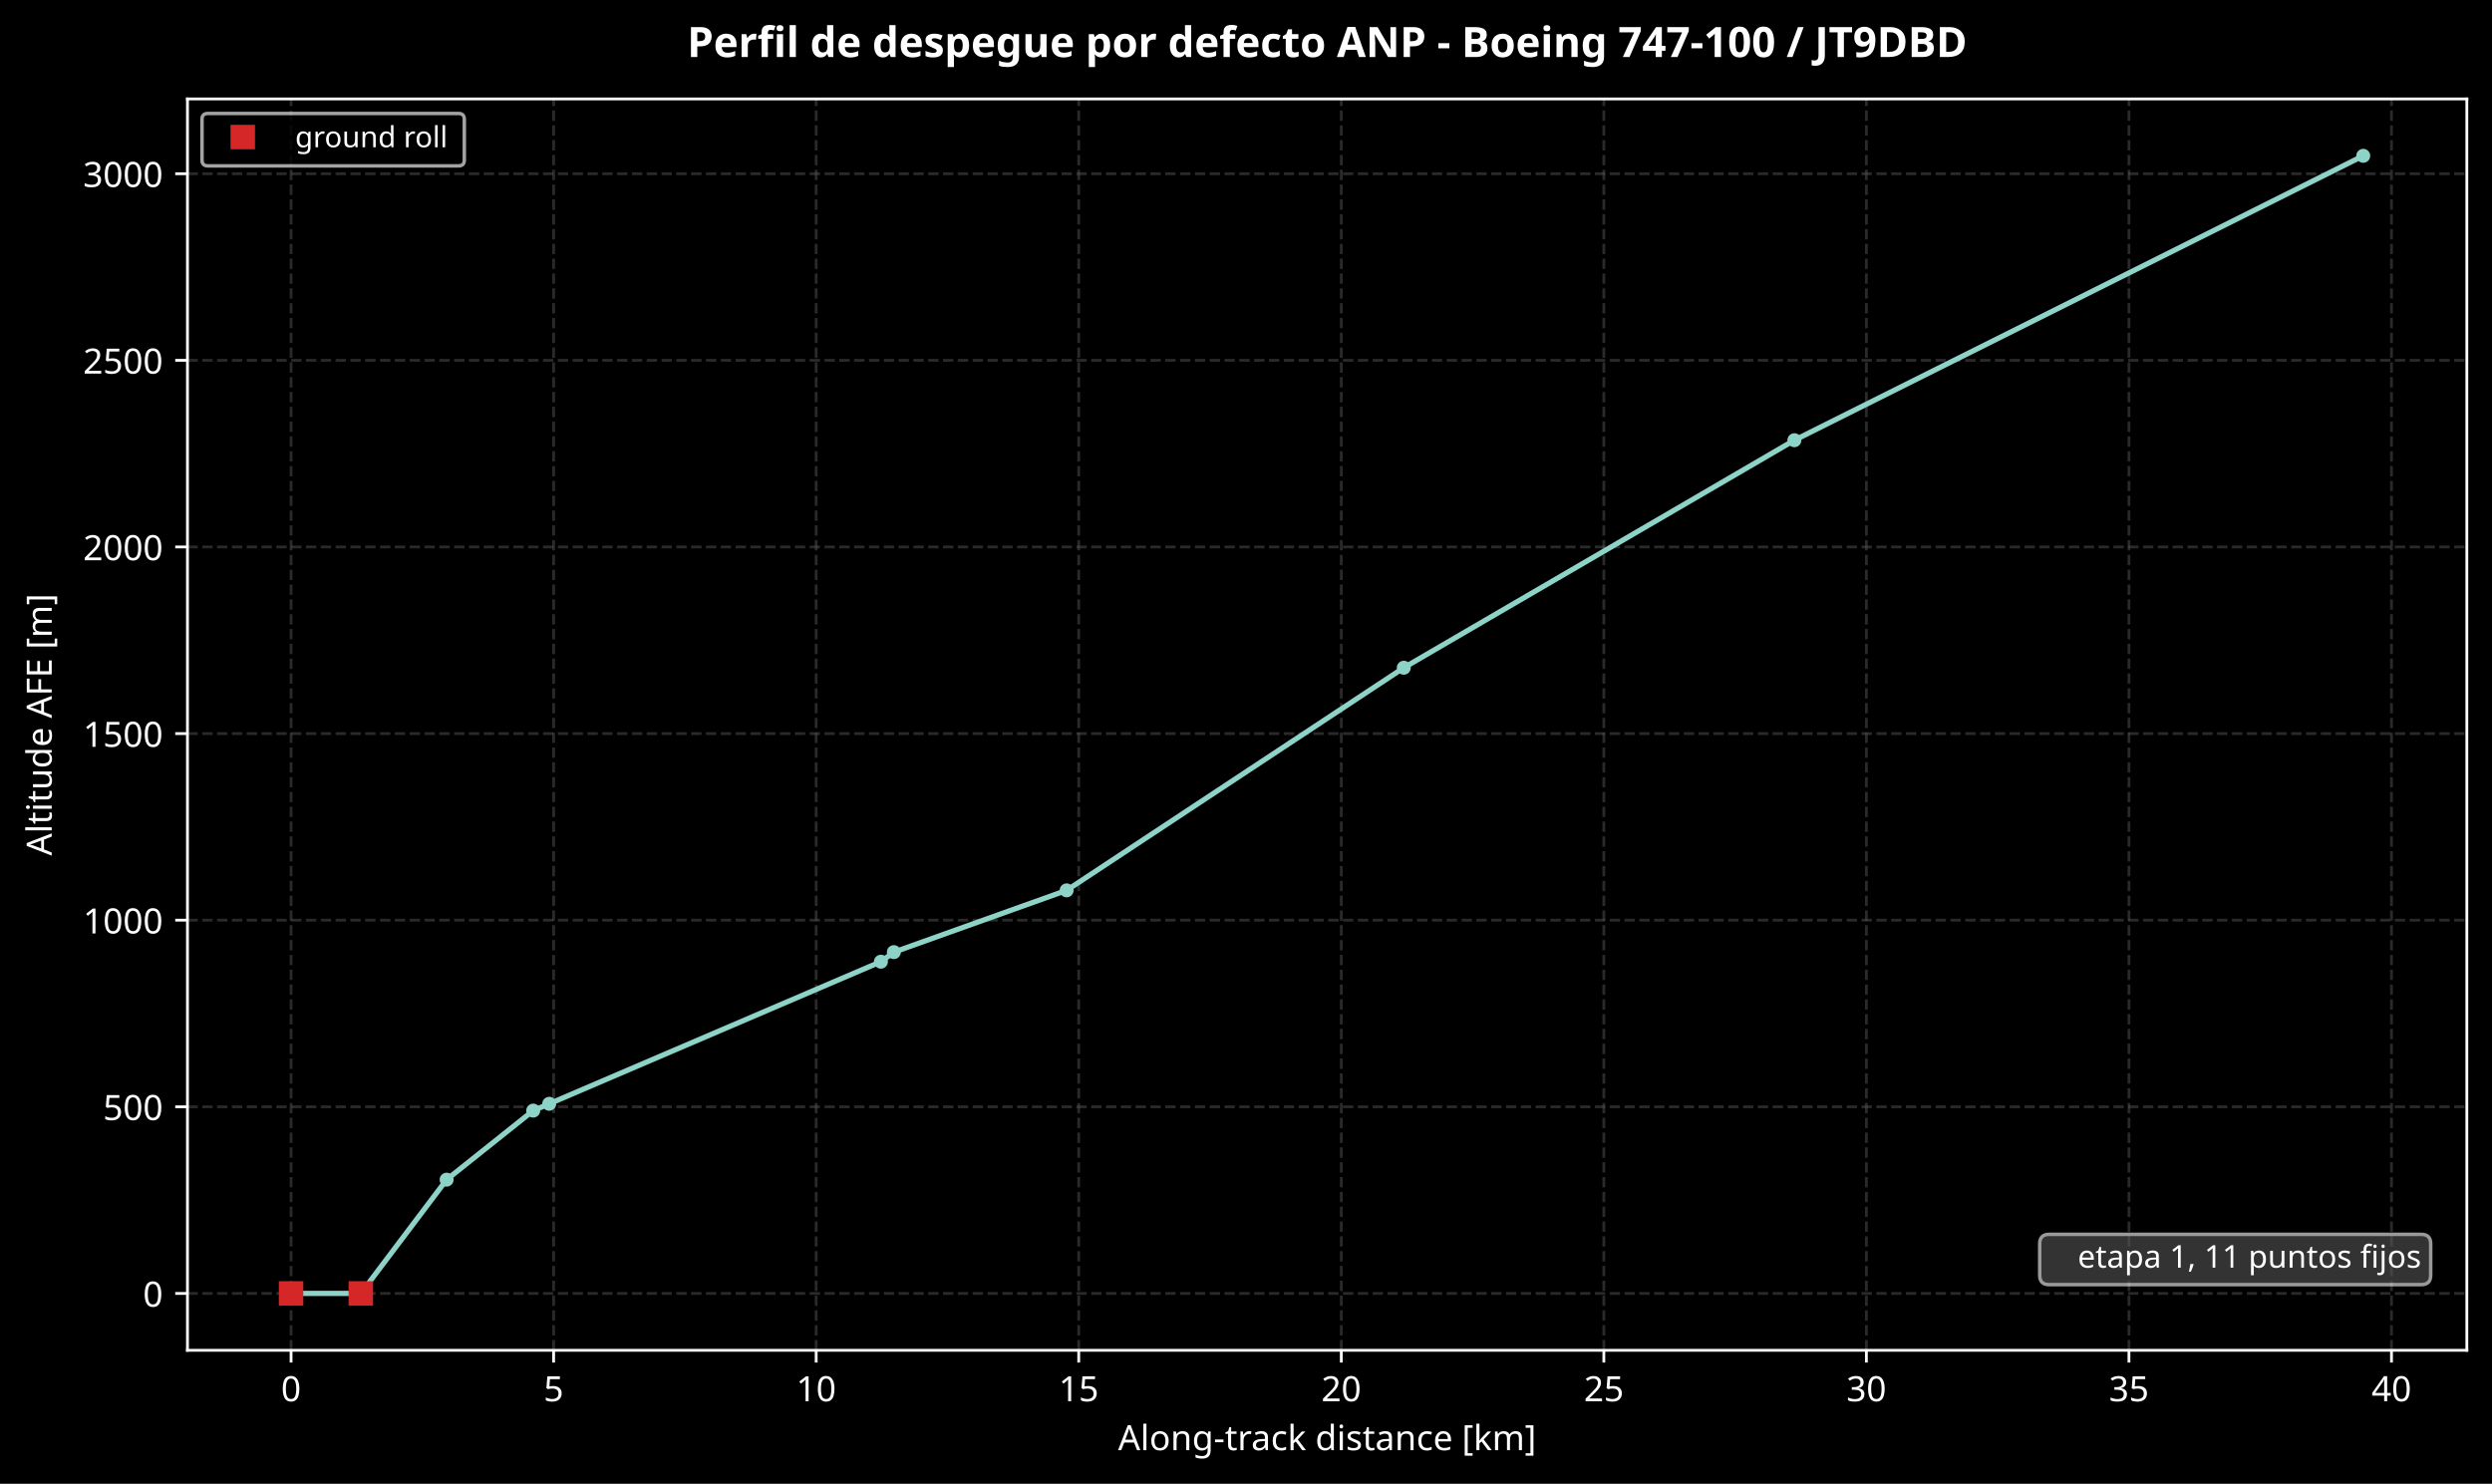
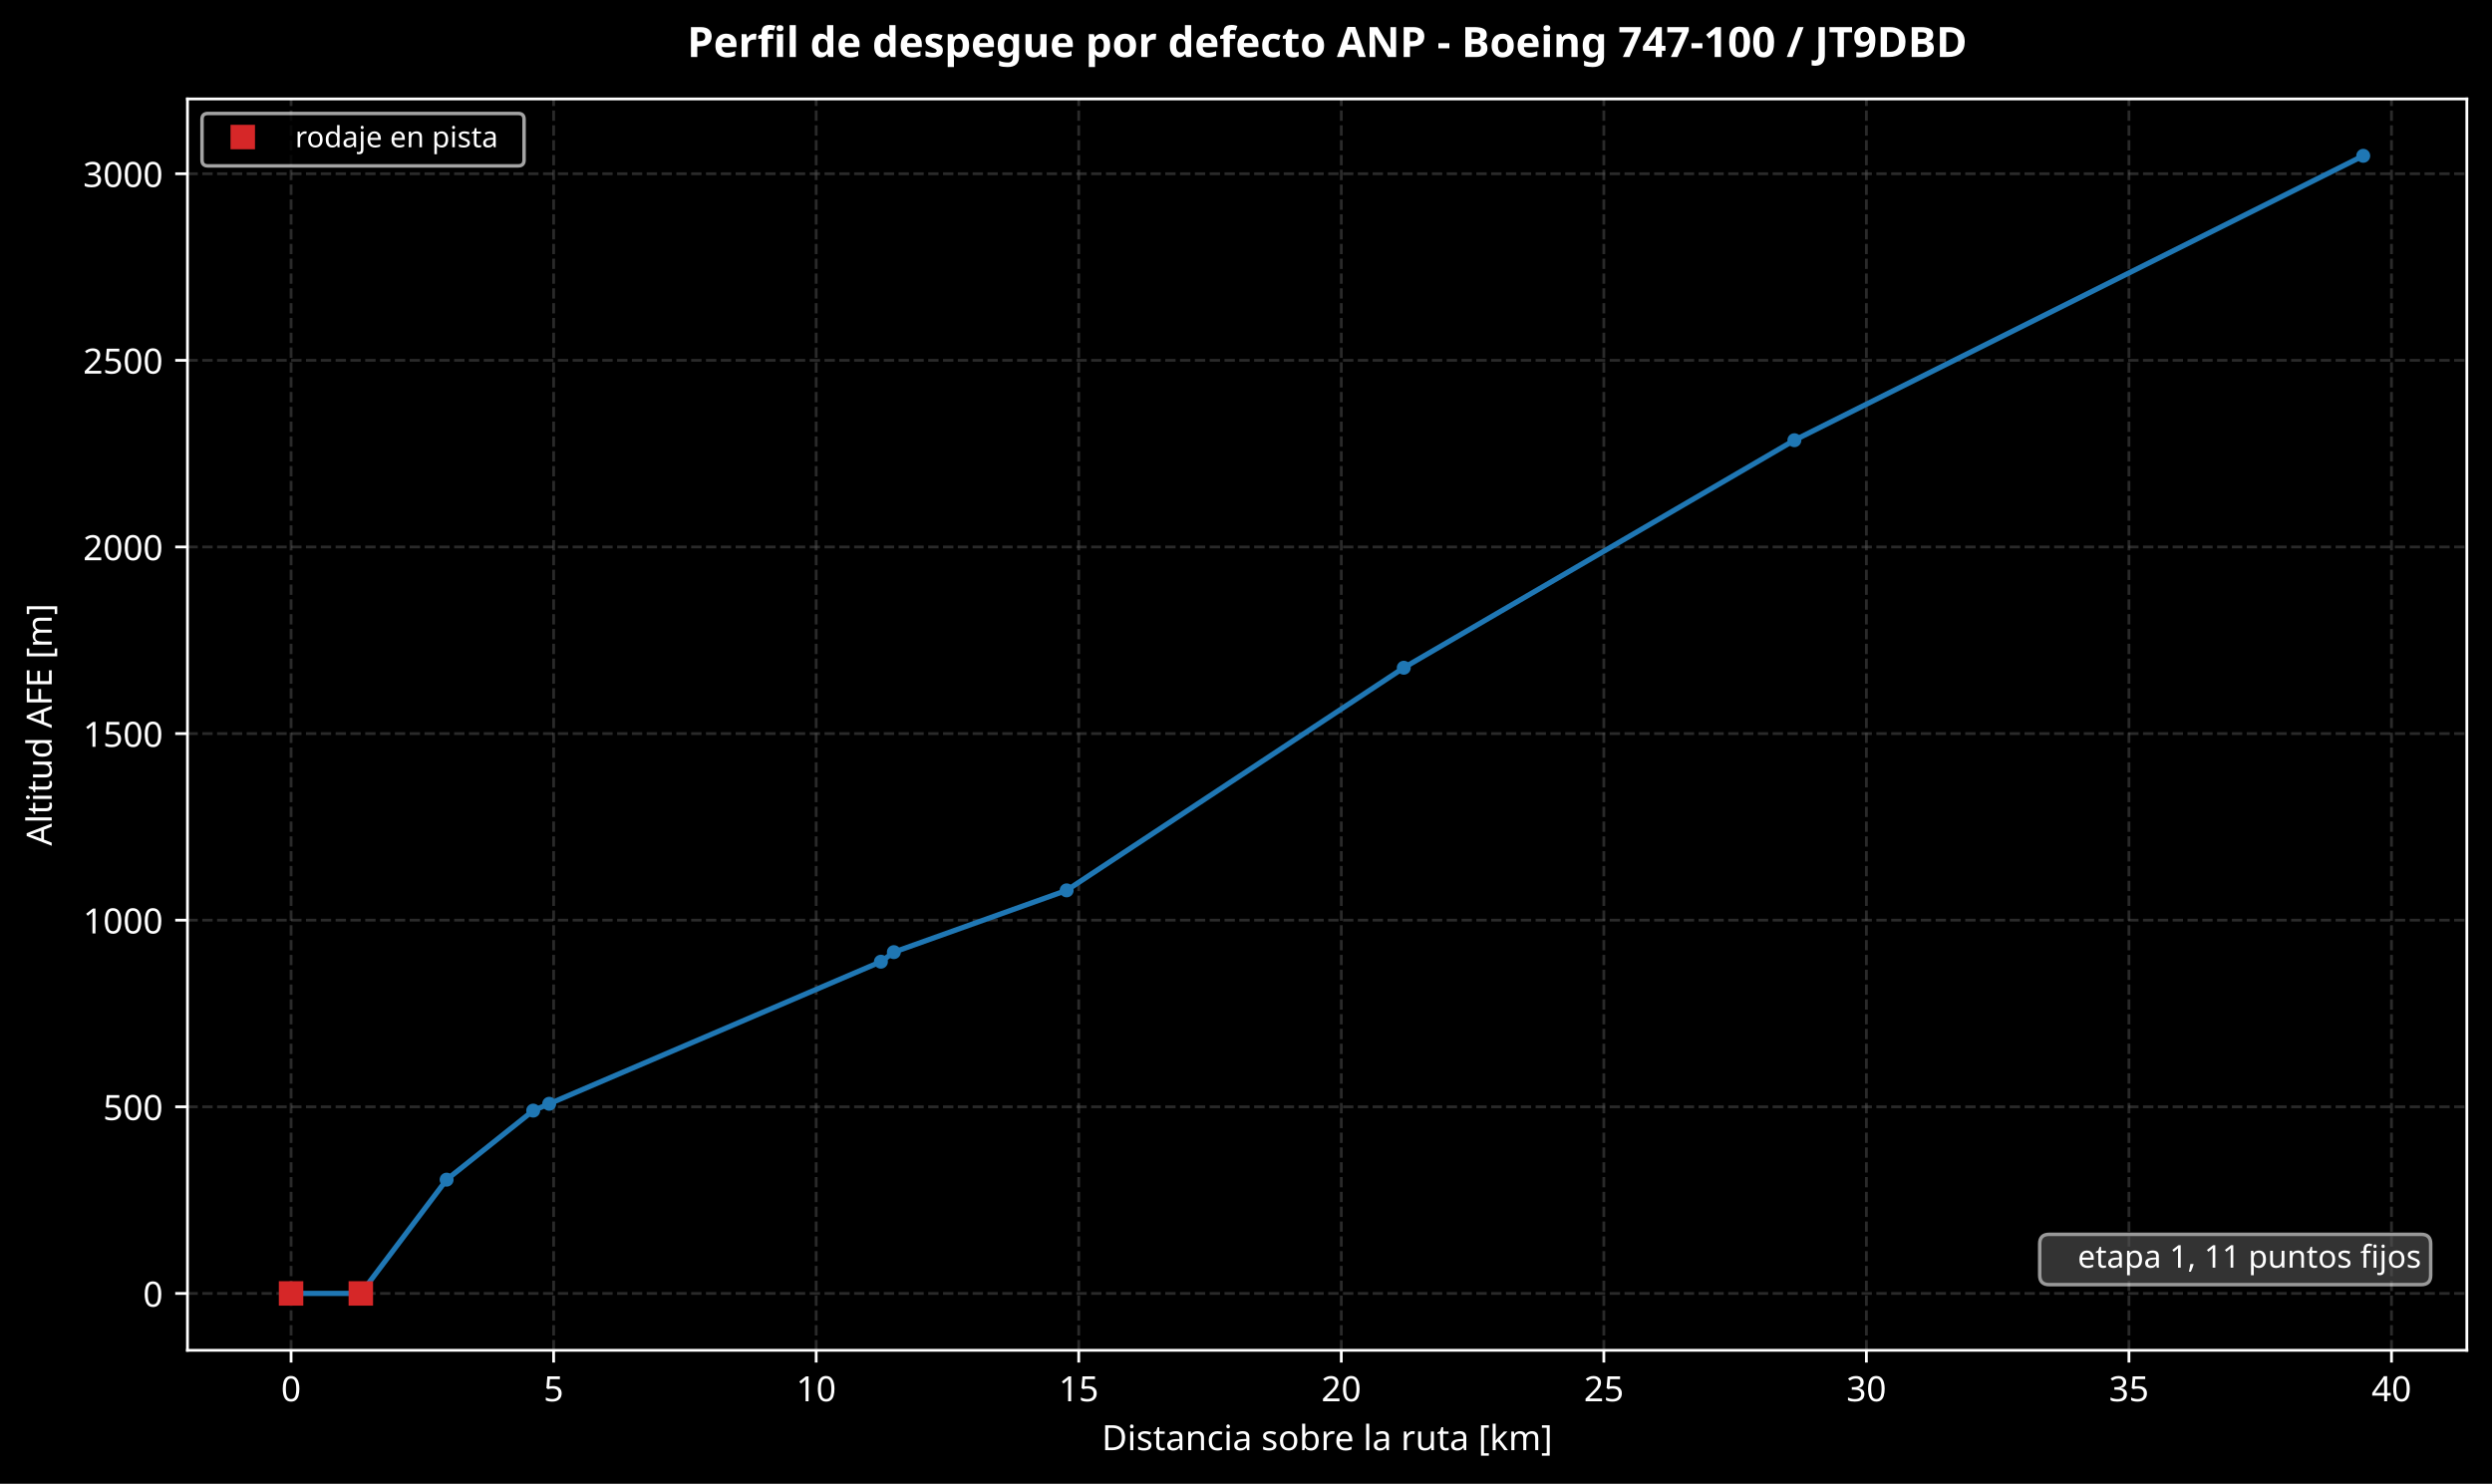
<svg xmlns="http://www.w3.org/2000/svg" xmlns:xlink="http://www.w3.org/1999/xlink" width="713.208pt" height="424.717pt" viewBox="0 0 713.208 424.717" version="1.1">
  <defs>
    <style type="text/css">*{stroke-linejoin: round; stroke-linecap: butt}</style>
  </defs>
  <g id="figure_1">
    <g id="patch_1">
      <path d="M 0 424.717  L 713.208 424.717  L 713.208 0  L 0 0  z " />
    </g>
    <g id="axes_1">
      <g id="patch_2">
        <path d="M 53.651 386.516  L 706.008 386.516  L 706.008 28.318  L 53.651 28.318  z " />
      </g>
      <g id="matplotlib.axis_1">
        <g id="xtick_1">
          <g id="line2d_1">
            <path d="M 83.303 386.516  L 83.303 28.318  " clip-path="url(#p145b06fc32)" style="fill: none; stroke-dasharray: 2.96,1.28; stroke-dashoffset: 0; stroke: #555555; stroke-opacity: 0.5; stroke-width: 0.8" />
          </g>
          <g id="line2d_2">
            <defs>
              <path id="m8d14ee1197" d="M 0 0  L 0 3.5  " style="stroke: #ffffff; stroke-width: 0.8" />
            </defs>
            <g>
              <use xlink:href="#m8d14ee1197" x="83.303" y="386.516" style="fill: #ffffff; stroke: #ffffff; stroke-width: 0.8" />
            </g>
          </g>
          <g id="text_1">
            <text style="font-size: 10px; font-family: sans-serif; text-anchor: middle; fill: #ffffff" x="83.303" y="401.113" transform="rotate(-0 83.3034 401.1134)">0</text>
          </g>
        </g>
        <g id="xtick_2">
          <g id="line2d_3">
            <path d="M 158.446 386.516  L 158.446 28.318  " clip-path="url(#p145b06fc32)" style="fill: none; stroke-dasharray: 2.96,1.28; stroke-dashoffset: 0; stroke: #555555; stroke-opacity: 0.5; stroke-width: 0.8" />
          </g>
          <g id="line2d_4">
            <g>
              <use xlink:href="#m8d14ee1197" x="158.446" y="386.516" style="fill: #ffffff; stroke: #ffffff; stroke-width: 0.8" />
            </g>
          </g>
          <g id="text_2">
            <text style="font-size: 10px; font-family: sans-serif; text-anchor: middle; fill: #ffffff" x="158.446" y="401.113" transform="rotate(-0 158.4459 401.1134)">5</text>
          </g>
        </g>
        <g id="xtick_3">
          <g id="line2d_5">
            <path d="M 233.588 386.516  L 233.588 28.318  " clip-path="url(#p145b06fc32)" style="fill: none; stroke-dasharray: 2.96,1.28; stroke-dashoffset: 0; stroke: #555555; stroke-opacity: 0.5; stroke-width: 0.8" />
          </g>
          <g id="line2d_6">
            <g>
              <use xlink:href="#m8d14ee1197" x="233.588" y="386.516" style="fill: #ffffff; stroke: #ffffff; stroke-width: 0.8" />
            </g>
          </g>
          <g id="text_3">
            <text style="font-size: 10px; font-family: sans-serif; text-anchor: middle; fill: #ffffff" x="233.588" y="401.113" transform="rotate(-0 233.5884 401.1134)">10</text>
          </g>
        </g>
        <g id="xtick_4">
          <g id="line2d_7">
            <path d="M 308.731 386.516  L 308.731 28.318  " clip-path="url(#p145b06fc32)" style="fill: none; stroke-dasharray: 2.96,1.28; stroke-dashoffset: 0; stroke: #555555; stroke-opacity: 0.5; stroke-width: 0.8" />
          </g>
          <g id="line2d_8">
            <g>
              <use xlink:href="#m8d14ee1197" x="308.731" y="386.516" style="fill: #ffffff; stroke: #ffffff; stroke-width: 0.8" />
            </g>
          </g>
          <g id="text_4">
            <text style="font-size: 10px; font-family: sans-serif; text-anchor: middle; fill: #ffffff" x="308.731" y="401.113" transform="rotate(-0 308.7309 401.1134)">15</text>
          </g>
        </g>
        <g id="xtick_5">
          <g id="line2d_9">
            <path d="M 383.873 386.516  L 383.873 28.318  " clip-path="url(#p145b06fc32)" style="fill: none; stroke-dasharray: 2.96,1.28; stroke-dashoffset: 0; stroke: #555555; stroke-opacity: 0.5; stroke-width: 0.8" />
          </g>
          <g id="line2d_10">
            <g>
              <use xlink:href="#m8d14ee1197" x="383.873" y="386.516" style="fill: #ffffff; stroke: #ffffff; stroke-width: 0.8" />
            </g>
          </g>
          <g id="text_5">
            <text style="font-size: 10px; font-family: sans-serif; text-anchor: middle; fill: #ffffff" x="383.873" y="401.113" transform="rotate(-0 383.8734 401.1134)">20</text>
          </g>
        </g>
        <g id="xtick_6">
          <g id="line2d_11">
            <path d="M 459.016 386.516  L 459.016 28.318  " clip-path="url(#p145b06fc32)" style="fill: none; stroke-dasharray: 2.96,1.28; stroke-dashoffset: 0; stroke: #555555; stroke-opacity: 0.5; stroke-width: 0.8" />
          </g>
          <g id="line2d_12">
            <g>
              <use xlink:href="#m8d14ee1197" x="459.016" y="386.516" style="fill: #ffffff; stroke: #ffffff; stroke-width: 0.8" />
            </g>
          </g>
          <g id="text_6">
            <text style="font-size: 10px; font-family: sans-serif; text-anchor: middle; fill: #ffffff" x="459.016" y="401.113" transform="rotate(-0 459.0159 401.1134)">25</text>
          </g>
        </g>
        <g id="xtick_7">
          <g id="line2d_13">
            <path d="M 534.158 386.516  L 534.158 28.318  " clip-path="url(#p145b06fc32)" style="fill: none; stroke-dasharray: 2.96,1.28; stroke-dashoffset: 0; stroke: #555555; stroke-opacity: 0.5; stroke-width: 0.8" />
          </g>
          <g id="line2d_14">
            <g>
              <use xlink:href="#m8d14ee1197" x="534.158" y="386.516" style="fill: #ffffff; stroke: #ffffff; stroke-width: 0.8" />
            </g>
          </g>
          <g id="text_7">
            <text style="font-size: 10px; font-family: sans-serif; text-anchor: middle; fill: #ffffff" x="534.158" y="401.113" transform="rotate(-0 534.1584 401.1134)">30</text>
          </g>
        </g>
        <g id="xtick_8">
          <g id="line2d_15">
            <path d="M 609.301 386.516  L 609.301 28.318  " clip-path="url(#p145b06fc32)" style="fill: none; stroke-dasharray: 2.96,1.28; stroke-dashoffset: 0; stroke: #555555; stroke-opacity: 0.5; stroke-width: 0.8" />
          </g>
          <g id="line2d_16">
            <g>
              <use xlink:href="#m8d14ee1197" x="609.301" y="386.516" style="fill: #ffffff; stroke: #ffffff; stroke-width: 0.8" />
            </g>
          </g>
          <g id="text_8">
            <text style="font-size: 10px; font-family: sans-serif; text-anchor: middle; fill: #ffffff" x="609.301" y="401.113" transform="rotate(-0 609.301 401.1134)">35</text>
          </g>
        </g>
        <g id="xtick_9">
          <g id="line2d_17">
            <path d="M 684.443 386.516  L 684.443 28.318  " clip-path="url(#p145b06fc32)" style="fill: none; stroke-dasharray: 2.96,1.28; stroke-dashoffset: 0; stroke: #555555; stroke-opacity: 0.5; stroke-width: 0.8" />
          </g>
          <g id="line2d_18">
            <g>
              <use xlink:href="#m8d14ee1197" x="684.443" y="386.516" style="fill: #ffffff; stroke: #ffffff; stroke-width: 0.8" />
            </g>
          </g>
          <g id="text_9">
            <text style="font-size: 10px; font-family: sans-serif; text-anchor: middle; fill: #ffffff" x="684.443" y="401.113" transform="rotate(-0 684.4435 401.1134)">40</text>
          </g>
        </g>
        <g id="text_10">
-           <text style="font-size: 10px; font-family: sans-serif; text-anchor: middle; fill: #ffffff" x="379.83" y="415.114" transform="rotate(-0 379.8296 415.1142)">Along-track distance [km]</text>
+           <text style="font-size: 10px; font-family: sans-serif; text-anchor: middle; fill: #ffffff" x="379.83" y="415.114" transform="rotate(-0 379.8296 415.1142)">Distancia sobre la ruta [km]</text>
        </g>
      </g>
      <g id="matplotlib.axis_2">
        <g id="ytick_1">
          <g id="line2d_19">
            <path d="M 53.651 370.234  L 706.008 370.234  " clip-path="url(#p145b06fc32)" style="fill: none; stroke-dasharray: 2.96,1.28; stroke-dashoffset: 0; stroke: #555555; stroke-opacity: 0.5; stroke-width: 0.8" />
          </g>
          <g id="line2d_20">
            <defs>
              <path id="m5e07181663" d="M 0 0  L -3.5 0  " style="stroke: #ffffff; stroke-width: 0.8" />
            </defs>
            <g>
              <use xlink:href="#m5e07181663" x="53.651" y="370.234" style="fill: #ffffff; stroke: #ffffff; stroke-width: 0.8" />
            </g>
          </g>
          <g id="text_11">
            <text style="font-size: 10px; font-family: sans-serif; text-anchor: end; fill: #ffffff" x="46.651" y="374.033" transform="rotate(-0 46.65078 374.0329)">0</text>
          </g>
        </g>
        <g id="ytick_2">
          <g id="line2d_21">
            <path d="M 53.651 316.816  L 706.008 316.816  " clip-path="url(#p145b06fc32)" style="fill: none; stroke-dasharray: 2.96,1.28; stroke-dashoffset: 0; stroke: #555555; stroke-opacity: 0.5; stroke-width: 0.8" />
          </g>
          <g id="line2d_22">
            <g>
              <use xlink:href="#m5e07181663" x="53.651" y="316.816" style="fill: #ffffff; stroke: #ffffff; stroke-width: 0.8" />
            </g>
          </g>
          <g id="text_12">
            <text style="font-size: 10px; font-family: sans-serif; text-anchor: end; fill: #ffffff" x="46.651" y="320.615" transform="rotate(-0 46.65078 320.6152)">500</text>
          </g>
        </g>
        <g id="ytick_3">
          <g id="line2d_23">
            <path d="M 53.651 263.399  L 706.008 263.399  " clip-path="url(#p145b06fc32)" style="fill: none; stroke-dasharray: 2.96,1.28; stroke-dashoffset: 0; stroke: #555555; stroke-opacity: 0.5; stroke-width: 0.8" />
          </g>
          <g id="line2d_24">
            <g>
              <use xlink:href="#m5e07181663" x="53.651" y="263.399" style="fill: #ffffff; stroke: #ffffff; stroke-width: 0.8" />
            </g>
          </g>
          <g id="text_13">
            <text style="font-size: 10px; font-family: sans-serif; text-anchor: end; fill: #ffffff" x="46.651" y="267.198" transform="rotate(-0 46.65078 267.1975)">1000</text>
          </g>
        </g>
        <g id="ytick_4">
          <g id="line2d_25">
            <path d="M 53.651 209.981  L 706.008 209.981  " clip-path="url(#p145b06fc32)" style="fill: none; stroke-dasharray: 2.96,1.28; stroke-dashoffset: 0; stroke: #555555; stroke-opacity: 0.5; stroke-width: 0.8" />
          </g>
          <g id="line2d_26">
            <g>
              <use xlink:href="#m5e07181663" x="53.651" y="209.981" style="fill: #ffffff; stroke: #ffffff; stroke-width: 0.8" />
            </g>
          </g>
          <g id="text_14">
            <text style="font-size: 10px; font-family: sans-serif; text-anchor: end; fill: #ffffff" x="46.651" y="213.78" transform="rotate(-0 46.65078 213.7798)">1500</text>
          </g>
        </g>
        <g id="ytick_5">
          <g id="line2d_27">
            <path d="M 53.651 156.563  L 706.008 156.563  " clip-path="url(#p145b06fc32)" style="fill: none; stroke-dasharray: 2.96,1.28; stroke-dashoffset: 0; stroke: #555555; stroke-opacity: 0.5; stroke-width: 0.8" />
          </g>
          <g id="line2d_28">
            <g>
              <use xlink:href="#m5e07181663" x="53.651" y="156.563" style="fill: #ffffff; stroke: #ffffff; stroke-width: 0.8" />
            </g>
          </g>
          <g id="text_15">
            <text style="font-size: 10px; font-family: sans-serif; text-anchor: end; fill: #ffffff" x="46.651" y="160.362" transform="rotate(-0 46.65078 160.3621)">2000</text>
          </g>
        </g>
        <g id="ytick_6">
          <g id="line2d_29">
            <path d="M 53.651 103.146  L 706.008 103.146  " clip-path="url(#p145b06fc32)" style="fill: none; stroke-dasharray: 2.96,1.28; stroke-dashoffset: 0; stroke: #555555; stroke-opacity: 0.5; stroke-width: 0.8" />
          </g>
          <g id="line2d_30">
            <g>
              <use xlink:href="#m5e07181663" x="53.651" y="103.146" style="fill: #ffffff; stroke: #ffffff; stroke-width: 0.8" />
            </g>
          </g>
          <g id="text_16">
            <text style="font-size: 10px; font-family: sans-serif; text-anchor: end; fill: #ffffff" x="46.651" y="106.944" transform="rotate(-0 46.65078 106.9445)">2500</text>
          </g>
        </g>
        <g id="ytick_7">
          <g id="line2d_31">
            <path d="M 53.651 49.728  L 706.008 49.728  " clip-path="url(#p145b06fc32)" style="fill: none; stroke-dasharray: 2.96,1.28; stroke-dashoffset: 0; stroke: #555555; stroke-opacity: 0.5; stroke-width: 0.8" />
          </g>
          <g id="line2d_32">
            <g>
              <use xlink:href="#m5e07181663" x="53.651" y="49.728" style="fill: #ffffff; stroke: #ffffff; stroke-width: 0.8" />
            </g>
          </g>
          <g id="text_17">
            <text style="font-size: 10px; font-family: sans-serif; text-anchor: end; fill: #ffffff" x="46.651" y="53.527" transform="rotate(-0 46.65078 53.52676)">3000</text>
          </g>
        </g>
        <g id="text_18">
-           <text style="font-size: 10px; font-family: sans-serif; text-anchor: middle; fill: #ffffff" x="14.798" y="207.417" transform="rotate(-90 14.79844 207.417)">Altitude AFE [m]</text>
+           <text style="font-size: 10px; font-family: sans-serif; text-anchor: middle; fill: #ffffff" x="14.798" y="207.417" transform="rotate(-90 14.79844 207.417)">Altitud AFE [m]</text>
        </g>
      </g>
      <g id="line2d_33">
-         <path d="M 83.303 370.234  L 103.266 370.234  L 127.823 337.671  L 152.605 317.905  L 157.185 315.951  L 252.115 275.279  L 255.821 272.544  L 305.27 254.862  L 401.762 191.135  L 513.554 126.008  L 676.356 44.6  " clip-path="url(#p145b06fc32)" style="fill: none; stroke: #8dd3c7; stroke-width: 1.5; stroke-linecap: square" />
+         <path d="M 83.303 370.234  L 103.266 370.234  L 127.823 337.671  L 152.605 317.905  L 157.185 315.951  L 252.115 275.279  L 255.821 272.544  L 305.27 254.862  L 401.762 191.135  L 513.554 126.008  L 676.356 44.6  " clip-path="url(#p145b06fc32)" style="fill: none; stroke: #1f77b4; stroke-width: 1.5; stroke-linecap: square" />
        <defs>
-           <path id="m08d97afdbe" d="M 0 1.5  C 0.398 1.5 0.779 1.342 1.061 1.061  C 1.342 0.779 1.5 0.398 1.5 0  C 1.5 -0.398 1.342 -0.779 1.061 -1.061  C 0.779 -1.342 0.398 -1.5 0 -1.5  C -0.398 -1.5 -0.779 -1.342 -1.061 -1.061  C -1.342 -0.779 -1.5 -0.398 -1.5 0  C -1.5 0.398 -1.342 0.779 -1.061 1.061  C -0.779 1.342 -0.398 1.5 0 1.5  z " style="stroke: #8dd3c7" />
+           <path id="m6a7671b2ea" d="M 0 1.5  C 0.398 1.5 0.779 1.342 1.061 1.061  C 1.342 0.779 1.5 0.398 1.5 0  C 1.5 -0.398 1.342 -0.779 1.061 -1.061  C 0.779 -1.342 0.398 -1.5 0 -1.5  C -0.398 -1.5 -0.779 -1.342 -1.061 -1.061  C -1.342 -0.779 -1.5 -0.398 -1.5 0  C -1.5 0.398 -1.342 0.779 -1.061 1.061  C -0.779 1.342 -0.398 1.5 0 1.5  z " style="stroke: #1f77b4" />
        </defs>
        <g clip-path="url(#p145b06fc32)">
-           <use xlink:href="#m08d97afdbe" x="83.303" y="370.234" style="fill: #8dd3c7; stroke: #8dd3c7" />
-           <use xlink:href="#m08d97afdbe" x="103.266" y="370.234" style="fill: #8dd3c7; stroke: #8dd3c7" />
-           <use xlink:href="#m08d97afdbe" x="127.823" y="337.671" style="fill: #8dd3c7; stroke: #8dd3c7" />
-           <use xlink:href="#m08d97afdbe" x="152.605" y="317.905" style="fill: #8dd3c7; stroke: #8dd3c7" />
-           <use xlink:href="#m08d97afdbe" x="157.185" y="315.951" style="fill: #8dd3c7; stroke: #8dd3c7" />
-           <use xlink:href="#m08d97afdbe" x="252.115" y="275.279" style="fill: #8dd3c7; stroke: #8dd3c7" />
-           <use xlink:href="#m08d97afdbe" x="255.821" y="272.544" style="fill: #8dd3c7; stroke: #8dd3c7" />
-           <use xlink:href="#m08d97afdbe" x="305.27" y="254.862" style="fill: #8dd3c7; stroke: #8dd3c7" />
-           <use xlink:href="#m08d97afdbe" x="401.762" y="191.135" style="fill: #8dd3c7; stroke: #8dd3c7" />
-           <use xlink:href="#m08d97afdbe" x="513.554" y="126.008" style="fill: #8dd3c7; stroke: #8dd3c7" />
-           <use xlink:href="#m08d97afdbe" x="676.356" y="44.6" style="fill: #8dd3c7; stroke: #8dd3c7" />
+           <use xlink:href="#m6a7671b2ea" x="83.303" y="370.234" style="fill: #1f77b4; stroke: #1f77b4" />
+           <use xlink:href="#m6a7671b2ea" x="103.266" y="370.234" style="fill: #1f77b4; stroke: #1f77b4" />
+           <use xlink:href="#m6a7671b2ea" x="127.823" y="337.671" style="fill: #1f77b4; stroke: #1f77b4" />
+           <use xlink:href="#m6a7671b2ea" x="152.605" y="317.905" style="fill: #1f77b4; stroke: #1f77b4" />
+           <use xlink:href="#m6a7671b2ea" x="157.185" y="315.951" style="fill: #1f77b4; stroke: #1f77b4" />
+           <use xlink:href="#m6a7671b2ea" x="252.115" y="275.279" style="fill: #1f77b4; stroke: #1f77b4" />
+           <use xlink:href="#m6a7671b2ea" x="255.821" y="272.544" style="fill: #1f77b4; stroke: #1f77b4" />
+           <use xlink:href="#m6a7671b2ea" x="305.27" y="254.862" style="fill: #1f77b4; stroke: #1f77b4" />
+           <use xlink:href="#m6a7671b2ea" x="401.762" y="191.135" style="fill: #1f77b4; stroke: #1f77b4" />
+           <use xlink:href="#m6a7671b2ea" x="513.554" y="126.008" style="fill: #1f77b4; stroke: #1f77b4" />
+           <use xlink:href="#m6a7671b2ea" x="676.356" y="44.6" style="fill: #1f77b4; stroke: #1f77b4" />
        </g>
      </g>
      <g id="line2d_34">
        <defs>
          <path id="mc3df89cc81" d="M -3 3  L 3 3  L 3 -3  L -3 -3  z " style="stroke: #d62728; stroke-linejoin: miter" />
        </defs>
        <g clip-path="url(#p145b06fc32)">
          <use xlink:href="#mc3df89cc81" x="83.303" y="370.234" style="fill: #d62728; stroke: #d62728; stroke-linejoin: miter" />
          <use xlink:href="#mc3df89cc81" x="103.266" y="370.234" style="fill: #d62728; stroke: #d62728; stroke-linejoin: miter" />
        </g>
      </g>
      <g id="patch_3">
        <path d="M 53.651 386.516  L 53.651 28.318  " style="fill: none; stroke: #ffffff; stroke-width: 0.8; stroke-linejoin: miter; stroke-linecap: square" />
      </g>
      <g id="patch_4">
        <path d="M 706.008 386.516  L 706.008 28.318  " style="fill: none; stroke: #ffffff; stroke-width: 0.8; stroke-linejoin: miter; stroke-linecap: square" />
      </g>
      <g id="patch_5">
        <path d="M 53.651 386.516  L 706.008 386.516  " style="fill: none; stroke: #ffffff; stroke-width: 0.8; stroke-linejoin: miter; stroke-linecap: square" />
      </g>
      <g id="patch_6">
        <path d="M 53.651 28.318  L 706.008 28.318  " style="fill: none; stroke: #ffffff; stroke-width: 0.8; stroke-linejoin: miter; stroke-linecap: square" />
      </g>
      <g id="text_19">
        <g id="patch_7">
          <path d="M 586.462 367.724  L 692.961 367.724  Q 695.661 367.724 695.661 365.024  L 695.661 356.023  Q 695.661 353.323 692.961 353.323  L 586.462 353.323  Q 583.762 353.323 583.762 356.023  L 583.762 365.024  Q 583.762 367.724 586.462 367.724  z " style="fill: #555555; opacity: 0.6; stroke: #ffffff; stroke-linejoin: miter" />
        </g>
        <text style="font-size: 9px; font-family: sans-serif; text-anchor: end; fill: #ffffff" x="692.961" y="362.862" transform="rotate(-0 692.9613 362.8618)">etapa 1, 11 puntos fijos</text>
      </g>
      <g id="text_20">
        <text style="font-weight: 700; font-size: 12px; font-family: sans-serif; text-anchor: middle; fill: #ffffff" x="379.83" y="16.318" transform="rotate(-0 379.8296 16.31812)">Perfil de despegue por defecto ANP - Boeing 747-100 / JT9DBD</text>
      </g>
      <g id="legend_1">
        <g id="patch_8">
-           <path d="M 59.482 47.478  L 131.224 47.478  Q 132.89 47.478 132.89 45.812  L 132.89 34.149  Q 132.89 32.483 131.224 32.483  L 59.482 32.483  Q 57.816 32.483 57.816 34.149  L 57.816 45.812  Q 57.816 47.478 59.482 47.478  z " style="opacity: 0.8; stroke: #cccccc; stroke-linejoin: miter" />
+           <path d="M 59.482 47.478  L 148.32 47.478  Q 149.986 47.478 149.986 45.812  L 149.986 34.149  Q 149.986 32.483 148.32 32.483  L 59.482 32.483  Q 57.816 32.483 57.816 34.149  L 57.816 45.812  Q 57.816 47.478 59.482 47.478  z " style="opacity: 0.8; stroke: #cccccc; stroke-linejoin: miter" />
        </g>
        <g id="line2d_35">
          <g>
            <use xlink:href="#mc3df89cc81" x="69.478" y="39.229" style="fill: #d62728; stroke: #d62728; stroke-linejoin: miter" />
          </g>
        </g>
        <g id="text_21">
-           <text style="font-size: 8.33px; font-family: sans-serif; text-anchor: start; fill: #ffffff" x="84.472" y="42.145" transform="rotate(-0 84.47178 42.14462)">ground roll</text>
+           <text style="font-size: 8.33px; font-family: sans-serif; text-anchor: start; fill: #ffffff" x="84.472" y="42.145" transform="rotate(-0 84.47178 42.14462)">rodaje en pista</text>
        </g>
      </g>
    </g>
  </g>
  <defs>
    <clipPath id="p145b06fc32">
      <rect x="53.651" y="28.318" width="652.358" height="358.198" />
    </clipPath>
  </defs>
</svg>
